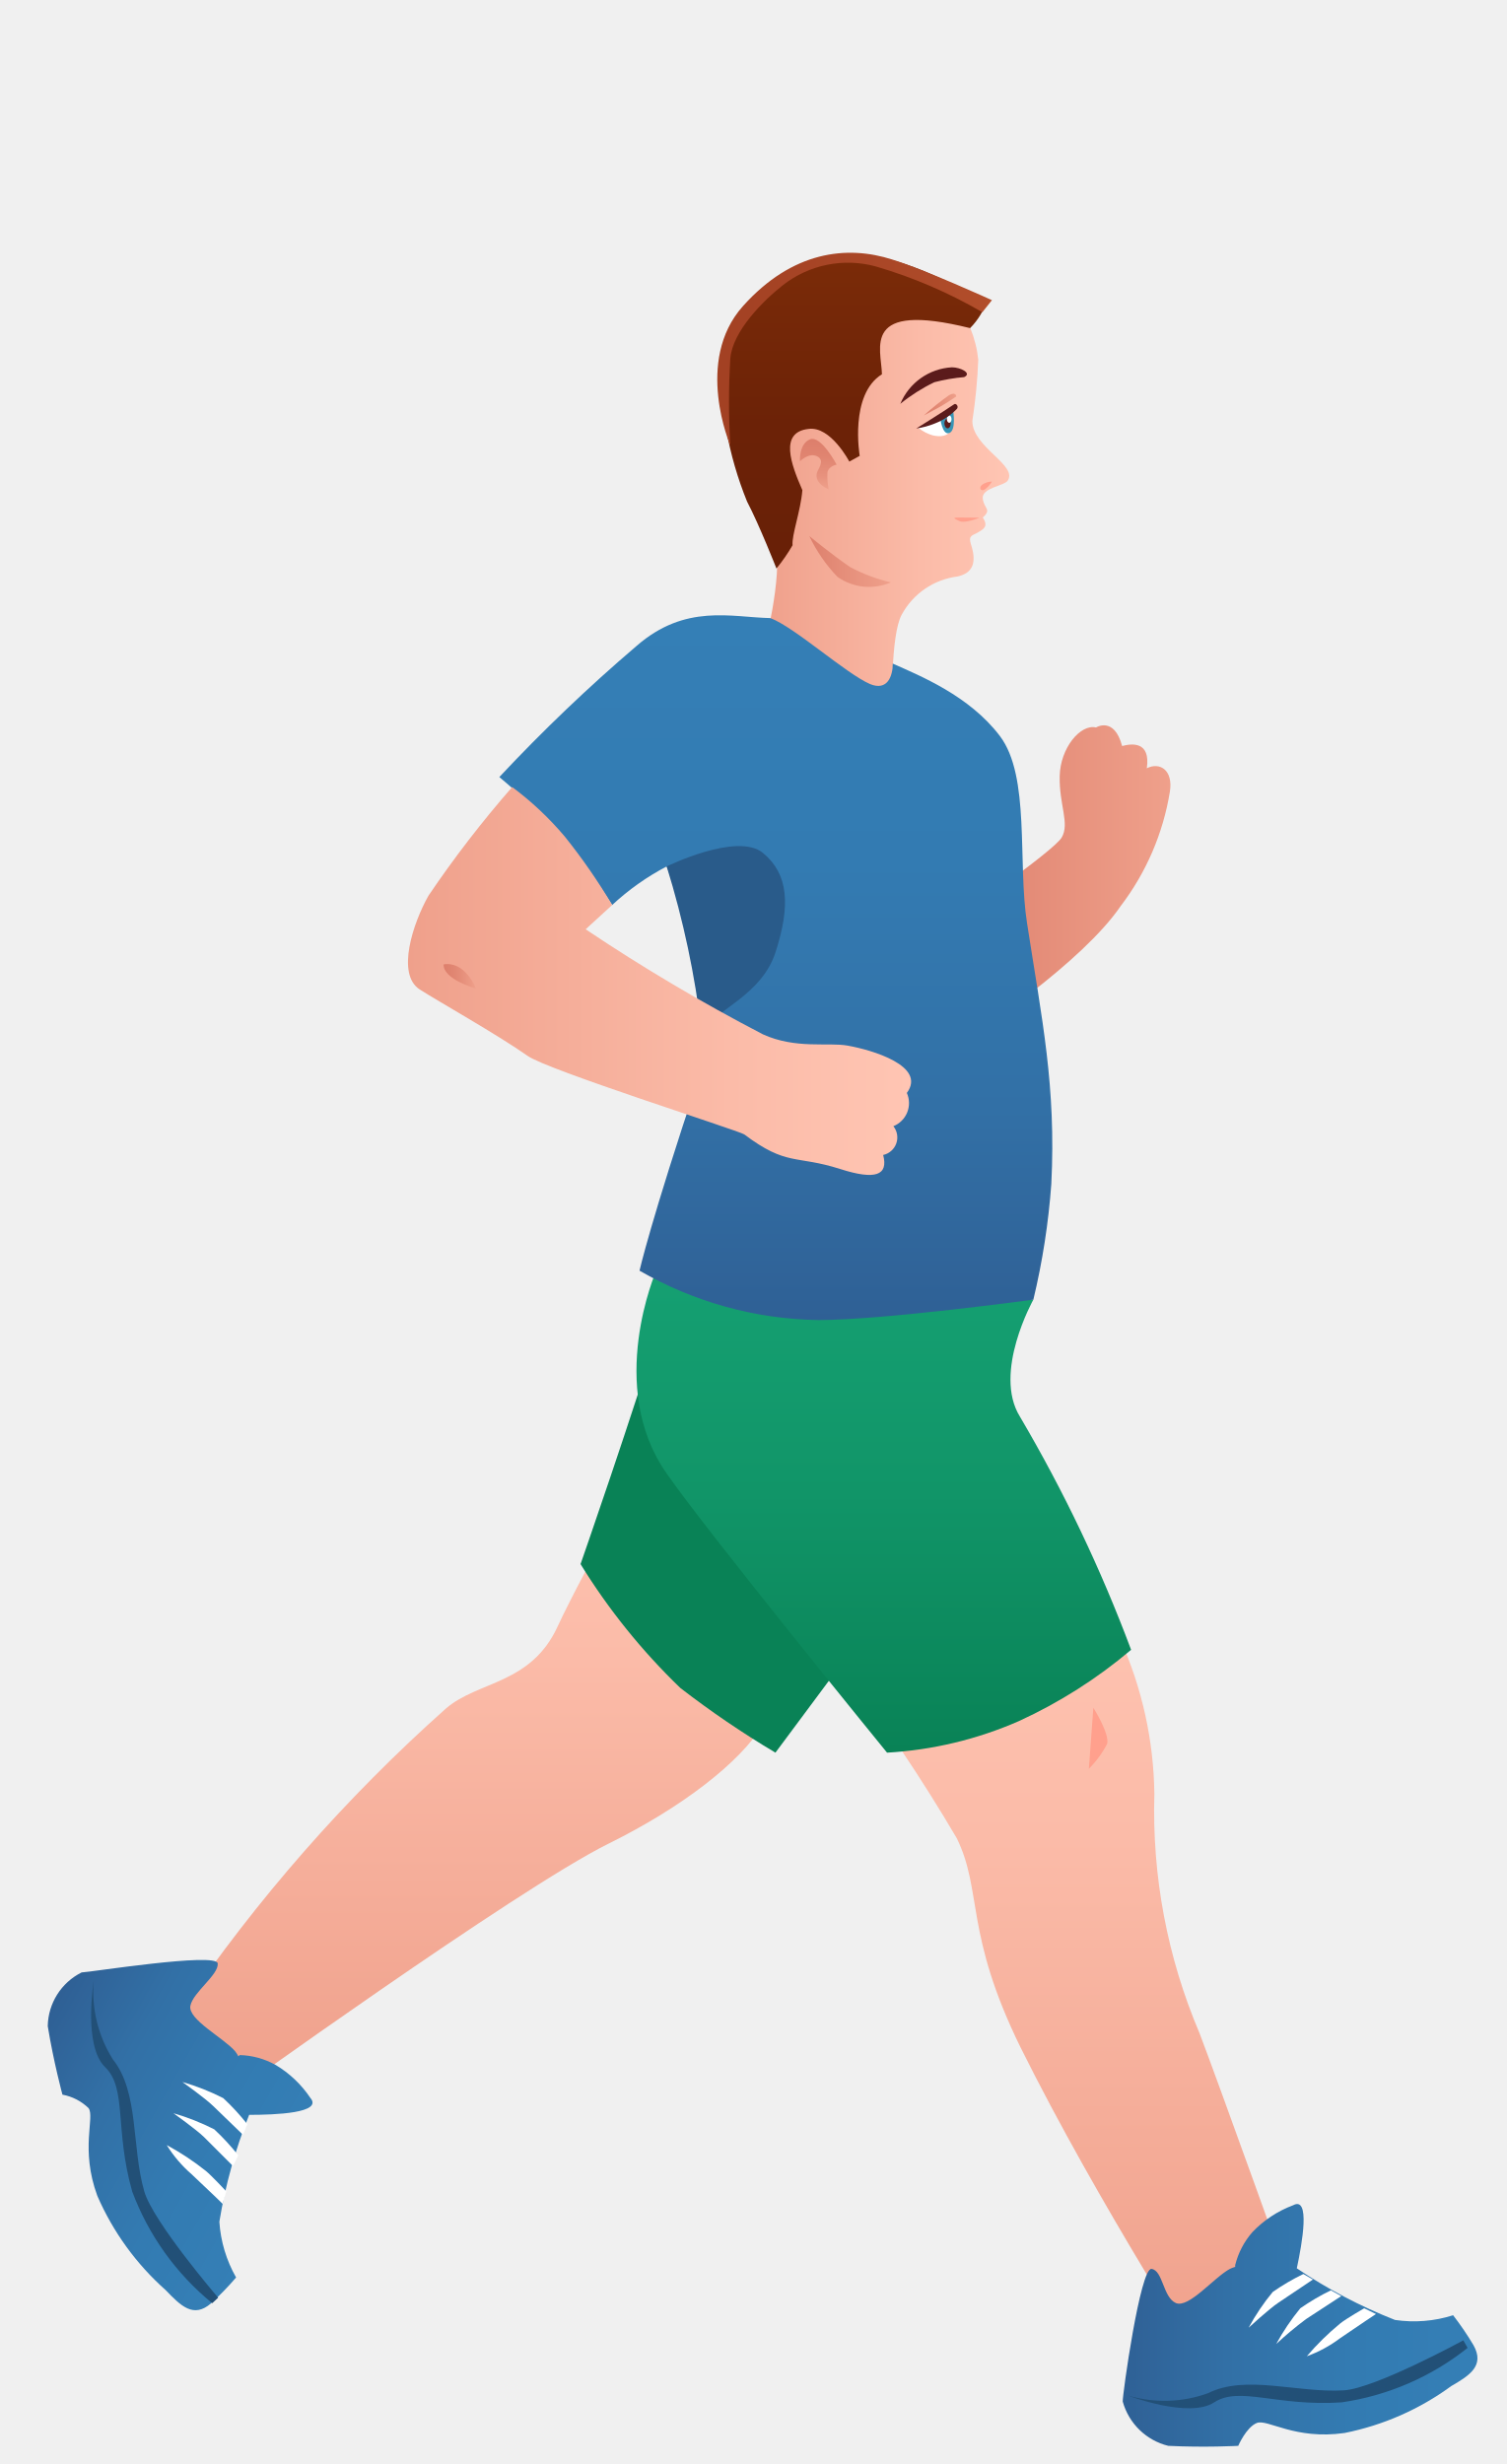
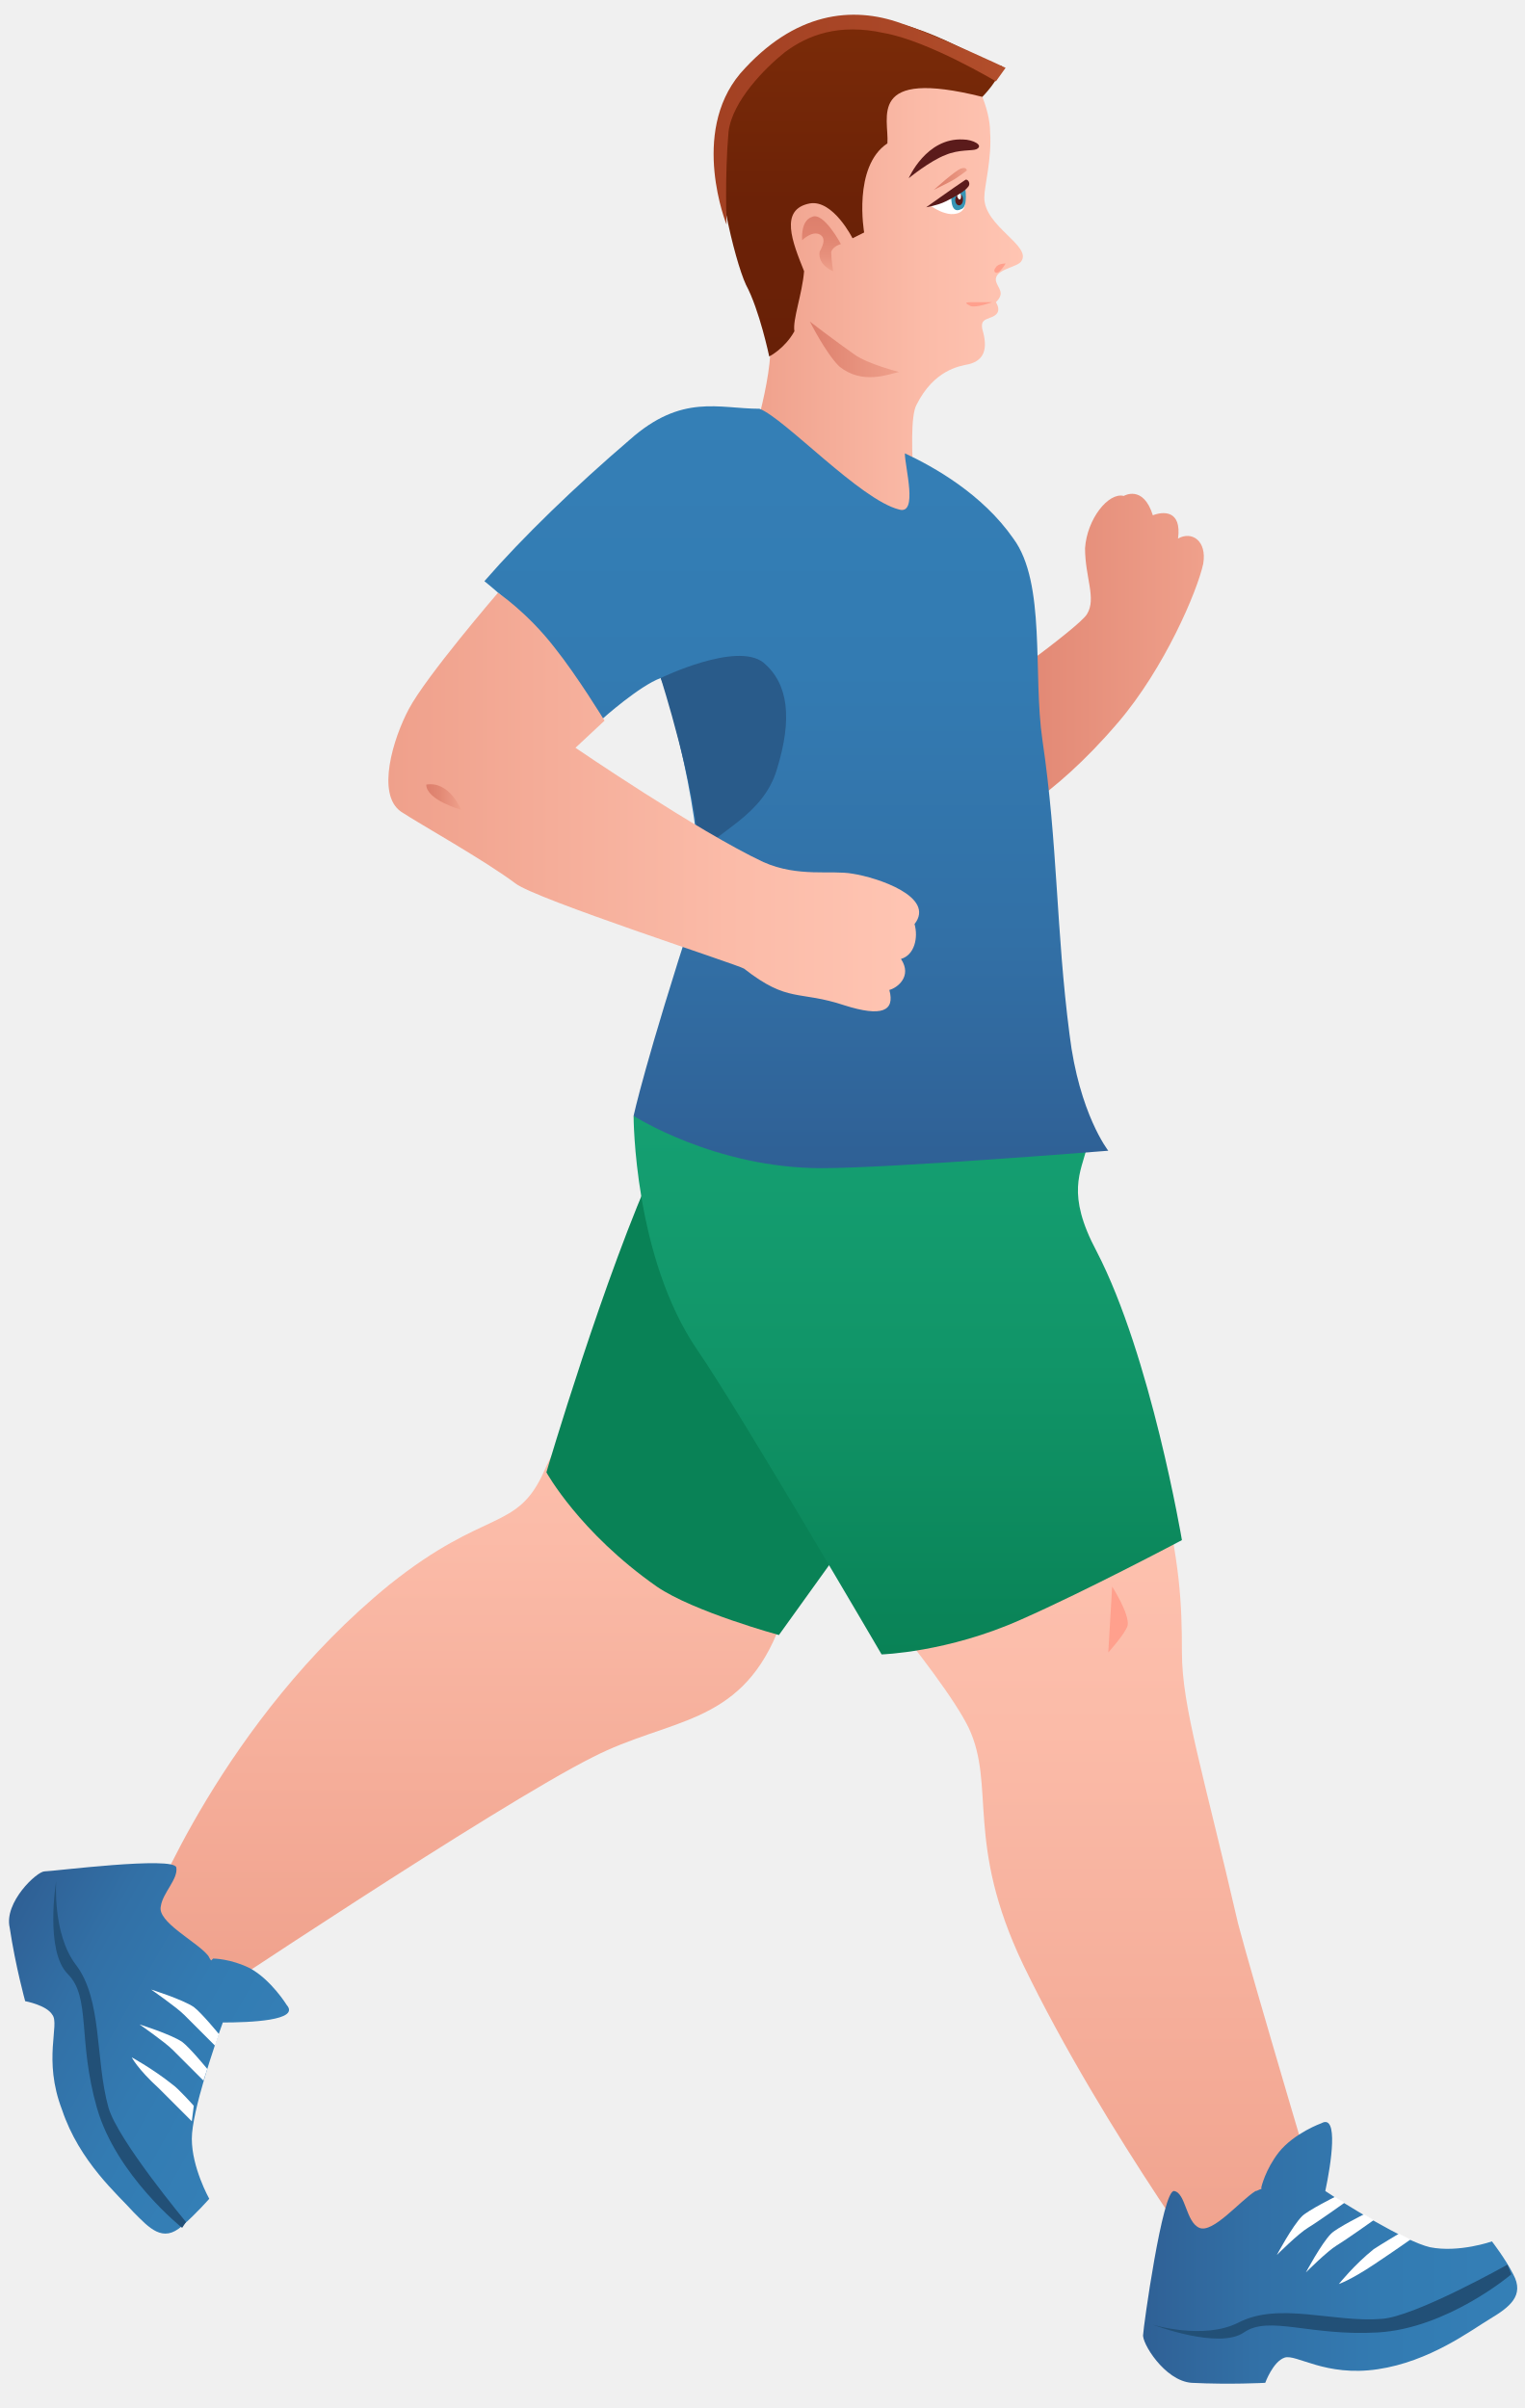
- <svg xmlns="http://www.w3.org/2000/svg" xmlns:xlink="http://www.w3.org/1999/xlink" id="Layer_1" data-name="Layer 1" viewBox="0 0 73.84 120.75">
-   <defs>
-     <style>.cls-1{fill:url(#linear-gradient);}.cls-2{fill:url(#linear-gradient-2);}.cls-3{fill:url(#linear-gradient-3);}.cls-4{fill:url(#linear-gradient-4);}.cls-5{fill:#098256;}.cls-6{fill:url(#linear-gradient-5);}.cls-7{fill:url(#linear-gradient-6);}.cls-8{fill:url(#Degradado_sin_nombre_5);}.cls-9{fill:#295b8a;}.cls-10{fill:url(#linear-gradient-7);}.cls-11{fill:url(#Degradado_sin_nombre_5-2);}.cls-12{fill:#225077;}.cls-13{fill:#fff;}.cls-14{fill:url(#Degradado_sin_nombre_5-3);}.cls-15{fill:#5b1b1b;}.cls-16{fill:url(#linear-gradient-8);}.cls-17{fill:url(#linear-gradient-9);}.cls-18{fill:#ffa08d;}.cls-19{fill:url(#linear-gradient-10);}.cls-20{fill:#3794b5;}.cls-21{fill:url(#linear-gradient-11);}.cls-22{fill:url(#linear-gradient-12);}</style>
-     <linearGradient id="linear-gradient" x1="-52.76" y1="43.04" x2="-42.11" y2="43.04" gradientTransform="matrix(-1, 0, 0, 1, 4.6, 0)" gradientUnits="userSpaceOnUse">
-       <stop offset="0" stop-color="#efa08b" />
-       <stop offset="0.64" stop-color="#e48c78" />
-       <stop offset="0.99" stop-color="#dd7f6c" />
+ <svg xmlns="http://www.w3.org/2000/svg" version="1.1" id="Layer_1" x="0px" y="0px" viewBox="0 0 78.7 124.3" enable-background="new 0 0 78.7 124.3" xml:space="preserve">
+   <g>
+     <linearGradient id="SVGID_1_" gradientUnits="userSpaceOnUse" x1="164.33" y1="34.028" x2="176.174" y2="34.028" gradientTransform="matrix(-1 0 0 1 226.3909 0)">
+       <stop offset="0" style="stop-color:#EFA08B" />
+       <stop offset="0.64" style="stop-color:#E48C78" />
+       <stop offset="0.995" style="stop-color:#DD7F6C" />
    </linearGradient>
-     <linearGradient id="linear-gradient-2" x1="-44.85" y1="24.59" x2="-32.79" y2="24.59" gradientTransform="matrix(-1, 0, 0, 1, 4.6, 0)" gradientUnits="userSpaceOnUse">
-       <stop offset="0" stop-color="#ffc5b3" />
-       <stop offset="0.36" stop-color="#fbbba8" />
-       <stop offset="1" stop-color="#efa08b" />
+     <path fill="url(#SVGID_1_)" d="M58,25.6c-0.8-0.2-1.9,1.2-2,2.7c0,1.5,0.6,2.6,0.1,3.4c-0.4,0.7-5.9,4.6-5.9,4.6l1.3,6.2   c0,0,2.7-1.1,6.2-5.2c2.4-2.8,4.1-6.8,4.4-8.2c0.2-1.2-0.6-1.7-1.3-1.3c0.2-1.5-0.8-1.4-1.3-1.2C59,25,58,25.6,58,25.6z" />
+     <linearGradient id="SVGID_2_" gradientUnits="userSpaceOnUse" x1="173.567" y1="15.835" x2="187.715" y2="15.835" gradientTransform="matrix(-1 0 0 1 226.3909 0)">
+       <stop offset="0" style="stop-color:#FFC5B3" />
+       <stop offset="0.364" style="stop-color:#FBBBA8" />
+       <stop offset="1" style="stop-color:#EFA08B" />
    </linearGradient>
-     <linearGradient id="linear-gradient-3" x1="-37.24" y1="12.51" x2="-37.24" y2="27.86" gradientTransform="matrix(-1, 0, 0, 1, 4.6, 0)" gradientUnits="userSpaceOnUse">
-       <stop offset="0" stop-color="#7b2b08" />
-       <stop offset="0.07" stop-color="#792a08" />
-       <stop offset="0.54" stop-color="#6c2207" />
-       <stop offset="1" stop-color="#682007" />
+     <path fill="url(#SVGID_2_)" d="M39.7,17c-0.4-1.9-0.3-3.8-0.3-3.8s3.7-11.8,9.3-10c0.9,0.3,1.7,0.8,2,1.8c0.2,0.5,0.4,1.2,0.4,1.8   c0.1,1.4-0.3,2.8-0.3,3.4c0,1.5,2.5,2.5,1.9,3.3c-0.2,0.3-1.4,0.4-1.3,1c0.1,0.4,0.5,0.6,0,1.1c0.3,0.5,0,0.7-0.3,0.8   c-0.2,0.1-0.5,0.1-0.4,0.6c0.3,1,0.1,1.6-0.7,1.8c-0.5,0.1-1.8,0.3-2.7,2.1c-0.6,1.1,0.2,7.6,0.2,7.6l-8.8-5.4   C38.7,23.2,40.1,18.9,39.7,17z" />
+     <linearGradient id="SVGID_3_" gradientUnits="userSpaceOnUse" x1="182.039" y1="0.97" x2="182.039" y2="18.416" gradientTransform="matrix(-1 0 0 1 226.3909 0)">
+       <stop offset="0" style="stop-color:#7B2B08" />
+       <stop offset="6.743622e-02" style="stop-color:#792A08" />
+       <stop offset="0.542" style="stop-color:#6C2207" />
+       <stop offset="1" style="stop-color:#682007" />
    </linearGradient>
-     <linearGradient id="linear-gradient-4" x1="-20.73" y1="69.13" x2="-20.73" y2="102.97" xlink:href="#linear-gradient-2" />
-     <linearGradient id="linear-gradient-5" x1="-47.83" y1="75.27" x2="-47.83" y2="116.38" xlink:href="#linear-gradient-2" />
-     <linearGradient id="linear-gradient-6" x1="-38.73" y1="62.27" x2="-38.73" y2="85.89" gradientTransform="matrix(-1, 0, 0, 1, 4.6, 0)" gradientUnits="userSpaceOnUse">
-       <stop offset="0" stop-color="#15a072" />
-       <stop offset="0.46" stop-color="#119568" />
-       <stop offset="1" stop-color="#098256" />
+     <path fill="url(#SVGID_3_)" d="M50.7,5c0,0,0.9-0.9,1-1.6c-0.8,0-4.4-2.7-7.6-2.4c-3.8,0.3-6.7,3.2-7,5.5c-0.3,2.3,0.8,6.9,1.4,8.2   c0.7,1.3,1.2,3.7,1.2,3.7s0.8-0.4,1.3-1.3c-0.1-0.6,0.4-1.9,0.5-3.1c-0.6-1.5-1.3-3.2,0.3-3.5c1.2-0.2,2.2,1.8,2.2,1.8l0.6-0.3   c0,0-0.6-3.4,1.2-4.6C45.9,6.1,44.7,3.5,50.7,5z" />
+     <linearGradient id="SVGID_4_" gradientUnits="userSpaceOnUse" x1="200.407" y1="65.319" x2="200.407" y2="103.768" gradientTransform="matrix(-1 0 0 1 226.3909 0)">
+       <stop offset="0" style="stop-color:#FFC5B3" />
+       <stop offset="0.364" style="stop-color:#FBBBA8" />
+       <stop offset="1" style="stop-color:#EFA08B" />
    </linearGradient>
-     <linearGradient id="Degradado_sin_nombre_5" x1="-33.43" y1="30.15" x2="-33.43" y2="64.69" gradientTransform="matrix(-1, 0, 0, 1, 4.6, 0)" gradientUnits="userSpaceOnUse">
-       <stop offset="0" stop-color="#347fb6" />
-       <stop offset="0.35" stop-color="#337bb2" />
-       <stop offset="0.7" stop-color="#3270a6" />
-       <stop offset="1" stop-color="#2f6095" />
+     <path fill="url(#SVGID_4_)" d="M44.3,74.4c0,0-2.5,5.8-4.2,9.9c-2,4.8-5.6,4.4-9.5,6.4c-5,2.5-20.7,13-20.7,13l-2.2-5   c0,0,3.8-9.9,12.4-16.9c5-4,6.6-2.7,8-5.9c1.3-2.9,6.5-10.6,6.5-10.6L44.3,74.4z" />
+     <path fill="#098256" d="M45.3,77.3l-5.1,7.1c0,0-4.4-1.2-6.3-2.5c-4-2.8-5.7-5.9-5.7-5.9s3-10.2,5.7-16.1   C38.7,59.4,45.3,77.3,45.3,77.3z" />
+     <linearGradient id="SVGID_5_" gradientUnits="userSpaceOnUse" x1="171.04" y1="72.295" x2="171.04" y2="119.017" gradientTransform="matrix(-1 0 0 1 226.3909 0)">
+       <stop offset="0" style="stop-color:#FFC5B3" />
+       <stop offset="0.364" style="stop-color:#FBBBA8" />
+       <stop offset="1" style="stop-color:#EFA08B" />
    </linearGradient>
-     <linearGradient id="linear-gradient-7" x1="-40.05" y1="48.07" x2="-15.39" y2="48.07" xlink:href="#linear-gradient-2" />
-     <linearGradient id="Degradado_sin_nombre_5-2" x1="-67.68" y1="113.97" x2="-50.3" y2="113.97" xlink:href="#Degradado_sin_nombre_5" />
-     <linearGradient id="Degradado_sin_nombre_5-3" x1="28.31" y1="154.43" x2="42.78" y2="154.43" gradientTransform="matrix(-0.87, -0.49, -0.49, 0.87, 114.71, -13.58)" xlink:href="#Degradado_sin_nombre_5" />
-     <linearGradient id="linear-gradient-8" x1="-35.5" y1="23.98" x2="-35.5" y2="21.51" gradientTransform="matrix(-1, 0, 0, 1, 4.6, 0)" gradientUnits="userSpaceOnUse">
-       <stop offset="0" stop-color="#efa08b" />
-       <stop offset="0.28" stop-color="#e7917d" />
-       <stop offset="0.66" stop-color="#e08470" />
-       <stop offset="0.99" stop-color="#dd7f6c" />
+     <path fill="url(#SVGID_5_)" d="M55,72.3c0,0,4.3,1.4,4.9,4.2c1,4.2,1.1,6.2,1.1,8.8c0,2.8,1.1,6.2,2.9,14   c0.7,2.7,4.6,15.8,4.6,15.8l-4.8,4c0,0-6.7-9-10.9-17.7c-3-6.3-1.4-9.2-2.8-12.2c-1.4-2.9-7.9-10.3-7.9-10.3S53.4,76.3,55,72.3z" />
+     <linearGradient id="SVGID_6_" gradientUnits="userSpaceOnUse" x1="179.559" y1="57.525" x2="179.559" y2="85.309" gradientTransform="matrix(-1 0 0 1 226.3909 0)">
+       <stop offset="0" style="stop-color:#15A072" />
+       <stop offset="0.456" style="stop-color:#119568" />
+       <stop offset="1" style="stop-color:#098256" />
    </linearGradient>
-     <linearGradient id="linear-gradient-9" x1="-39.06" y1="27.53" x2="-34.99" y2="27.53" xlink:href="#linear-gradient" />
-     <linearGradient id="linear-gradient-10" x1="-18.72" y1="47.84" x2="-17.14" y2="47.84" gradientTransform="matrix(-1, 0, 0, 1, 4.6, 0)" gradientUnits="userSpaceOnUse">
-       <stop offset="0" stop-color="#efa08b" />
-       <stop offset="0.09" stop-color="#ed9c87" />
-       <stop offset="0.64" stop-color="#e18773" />
-       <stop offset="0.99" stop-color="#dd7f6c" />
+     <path fill="url(#SVGID_6_)" d="M56.1,59.2c-0.3,1.3-1.1,2.4,0.5,5.4c2.8,5.4,4.4,14.9,4.4,14.9s-4.9,2.6-8.3,4.1   c-3.8,1.7-7.2,1.8-7.2,1.8S38.2,72.9,36,69.7c-3.3-4.8-3.3-12.1-3.3-12.1S47.1,57.9,56.1,59.2z" />
+     <linearGradient id="SVGID_7_" gradientUnits="userSpaceOnUse" x1="185.279" y1="21.009" x2="185.279" y2="60.271" gradientTransform="matrix(-1 0 0 1 226.3909 0)">
+       <stop offset="0" style="stop-color:#347FB6" />
+       <stop offset="0.345" style="stop-color:#337BB2" />
+       <stop offset="0.701" style="stop-color:#3270A6" />
+       <stop offset="1" style="stop-color:#2F6095" />
    </linearGradient>
-     <linearGradient id="linear-gradient-11" x1="-42.26" y1="19.83" x2="-40.67" y2="19.83" gradientTransform="matrix(-1, 0, 0, 1, 4.6, 0)" gradientUnits="userSpaceOnUse">
-       <stop offset="0" stop-color="#efa08b" />
-       <stop offset="0.16" stop-color="#eb9984" />
-       <stop offset="0.65" stop-color="#e18672" />
-       <stop offset="0.99" stop-color="#dd7f6c" />
+     <path fill="url(#SVGID_7_)" d="M46.7,23.4c1.5,0.7,4,2.1,5.6,4.4c1.7,2.3,1,7,1.5,10.4c0.8,5.4,0.7,9.8,1.4,15.2c0.5,4.1,2,6,2,6   S46,60.3,42.4,60.3c-5.5,0-9.7-2.7-9.7-2.7s0.6-2.8,3.2-10.8c0.8-2.6-1.3-10.8-1.8-11.8c-1.1,0.4-3,2.1-3,2.1S28.5,32.8,25,30   c2-2.3,4.7-4.9,7.5-7.3c2.7-2.4,4.6-1.6,6.7-1.6c1.3,0.5,5.2,4.7,7.2,5.2C47.4,26.6,46.7,24.1,46.7,23.4z" />
+     <path fill="#295B8A" d="M34.1,35c0,0,3.9-1.9,5.3-0.8c1.3,1.1,1.5,2.9,0.7,5.5c-0.7,2.4-3.1,3.2-4,4.4C35.9,40.6,34.1,35,34.1,35z" />
+     <linearGradient id="SVGID_8_" gradientUnits="userSpaceOnUse" x1="178.907" y1="41.387" x2="206.342" y2="41.387" gradientTransform="matrix(-1 0 0 1 226.3909 0)">
+       <stop offset="0" style="stop-color:#FFC5B3" />
+       <stop offset="0.364" style="stop-color:#FBBBA8" />
+       <stop offset="1" style="stop-color:#EFA08B" />
    </linearGradient>
-     <linearGradient id="linear-gradient-12" x1="-44.01" y1="17.07" x2="-30.54" y2="17.07" gradientTransform="matrix(-1, 0, 0, 1, 4.6, 0)" gradientUnits="userSpaceOnUse">
-       <stop offset="0" stop-color="#b24e2b" />
-       <stop offset="0.38" stop-color="#aa4727" />
-       <stop offset="1" stop-color="#a34123" />
+     <path fill="url(#SVGID_8_)" d="M21.1,36.6c0.9-1.7,4.6-6,4.6-6s1.5,1,2.9,2.8c1.2,1.5,2.6,3.8,2.6,3.8l-1.5,1.4   c0,0,6.3,4.3,9.7,5.9c1.8,0.8,3.5,0.4,4.6,0.6c1.3,0.2,4.3,1.2,3.2,2.6c0.2,0.7,0,1.6-0.7,1.8c0.6,0.9-0.2,1.5-0.6,1.6   c0.3,1.1-0.4,1.4-2.3,0.8c-2.4-0.8-2.9-0.1-5.2-1.9c-0.3-0.2-10.8-3.6-11.8-4.4c-1.6-1.2-5-3.1-5.9-3.7   C19.4,41,20.3,38.1,21.1,36.6z" />
+     <g>
+       <linearGradient id="SVGID_9_" gradientUnits="userSpaceOnUse" x1="148.167" y1="116.277" x2="167.51" y2="116.277" gradientTransform="matrix(-1 0 0 1 226.3909 0)">
+         <stop offset="0" style="stop-color:#347FB6" />
+         <stop offset="0.345" style="stop-color:#337BB2" />
+         <stop offset="0.701" style="stop-color:#3270A6" />
+         <stop offset="1" style="stop-color:#2F6095" />
+       </linearGradient>
+       <path fill="url(#SVGID_9_)" d="M60.6,113.1c0.6,0.1,0.6,1.6,1.3,1.9c0.7,0.3,2.1-1.4,2.9-1.9c0.1,0,0.2-0.1,0.3-0.1l0-0.1    c0,0,0.2-0.9,0.9-1.8c0.8-1,2.2-1.5,2.2-1.5c0.9-0.5,0.5,2.1,0.2,3.5c0.9,0.6,4.1,2.6,5.4,2.9c1.5,0.3,3.2-0.3,3.2-0.3    s0.7,0.9,1.1,1.7c0.6,1.1-0.2,1.7-1.2,2.3c-1,0.6-3.1,2.2-5.8,2.6c-2.7,0.4-4.2-0.8-4.8-0.6c-0.6,0.2-1,1.3-1,1.3s-1.8,0.1-3.8,0    c-1.4-0.1-2.6-2.1-2.5-2.5C59,120.2,60,113,60.6,113.1z" />
+       <path fill="#225077" d="M78,117.4c0,0-3.3,2.8-6.9,3c-3.5,0.2-5.6-0.9-6.9,0s-4.7-0.4-4.7-0.4s2.6,0.8,4.4-0.1    c2.1-1.1,4.9,0,7.4-0.2c1.7-0.1,6.5-2.8,6.5-2.8L78,117.4z" />
+       <path fill="#FFFFFF" d="M72.8,115.6c0,0-0.7,0.5-1.9,1.3c-1.2,0.8-1.8,1-1.8,1s0.8-1,1.8-1.8c0.3-0.2,1.3-0.8,1.3-0.8L72.8,115.6z    " />
+       <path fill="#FFFFFF" d="M70.9,114.6c0,0-1.4,1-1.9,1.3c-0.5,0.3-1.6,1.4-1.6,1.4s0.8-1.5,1.3-2c0.3-0.3,1.7-1,1.7-1L70.9,114.6z" />
+       <path fill="#FFFFFF" d="M69.4,113.7c0,0-1.4,1-1.9,1.3c-0.5,0.3-1.6,1.4-1.6,1.4s0.8-1.5,1.3-2c0.3-0.3,1.7-1,1.7-1L69.4,113.7z" />
+     </g>
+     <g>
+       <linearGradient id="SVGID_10_" gradientUnits="userSpaceOnUse" x1="311.134" y1="230.441" x2="327.386" y2="230.441" gradientTransform="matrix(-0.8711 -0.4911 -0.4911 0.8711 397.7299 60.7004)">
+         <stop offset="0" style="stop-color:#347FB6" />
+         <stop offset="0.345" style="stop-color:#337BB2" />
+         <stop offset="0.701" style="stop-color:#3270A6" />
+         <stop offset="1" style="stop-color:#2F6095" />
+       </linearGradient>
+       <path fill="url(#SVGID_10_)" d="M2.3,96.6c0.4,0,6.7-0.8,6.8-0.2c0.1,0.6-0.7,1.3-0.8,2c-0.2,0.8,1.8,1.8,2.4,2.5    c0.1,0.1,0.1,0.2,0.2,0.3l0.1-0.1c0,0,0.9,0,1.9,0.5c1.1,0.6,1.9,1.9,1.9,1.9c0.7,0.8-1.9,0.9-3.3,0.9c-0.4,1.1-1.6,4.6-1.6,6    c0,1.5,0.9,3.1,0.9,3.1s-0.7,0.8-1.4,1.4c-1,0.9-1.7,0.1-2.5-0.7c-0.8-0.9-2.8-2.6-3.7-5.3c-1-2.6-0.1-4.4-0.5-4.9    c-0.3-0.5-1.4-0.7-1.4-0.7s-0.5-1.8-0.8-3.8C0.2,98.2,1.9,96.6,2.3,96.6z" />
+       <path fill="#225077" d="M9.4,115c0,0-3.4-2.7-4.4-6.2c-1-3.5-0.3-5.7-1.5-6.9c-1.2-1.2-0.6-4.8-0.6-4.8s-0.2,2.7,1,4.3    c1.4,1.8,1,4.9,1.7,7.4c0.5,1.7,4,5.9,4,5.9L9.4,115z" />
+       <path fill="#FFFFFF" d="M9.9,109.5c0,0-0.6-0.6-1.7-1.7c-1.1-1-1.4-1.6-1.4-1.6s1.1,0.6,2.1,1.4c0.3,0.2,1.1,1.1,1.1,1.1    L9.9,109.5z" />
+       <path fill="#FFFFFF" d="M10.5,107.4c0,0-1.2-1.2-1.6-1.6c-0.4-0.4-1.7-1.3-1.7-1.3s1.6,0.5,2.2,0.9c0.4,0.3,1.3,1.4,1.3,1.4    L10.5,107.4z" />
+       <path fill="#FFFFFF" d="M11.1,105.6c0,0-1.2-1.2-1.6-1.6c-0.4-0.4-1.7-1.3-1.7-1.3s1.6,0.5,2.2,0.9c0.4,0.3,1.3,1.4,1.3,1.4    L11.1,105.6z" />
+     </g>
+     <path fill="#5B1B1B" d="M49.7,7.2c0.5,0,1.1,0.3,0.7,0.5c-0.2,0.1-0.9,0-1.6,0.3c-0.8,0.3-1.9,1.2-1.9,1.2S47.8,7.1,49.7,7.2z" />
+     <linearGradient id="SVGID_11_" gradientUnits="userSpaceOnUse" x1="183.971" y1="14.014" x2="183.971" y2="11.201" gradientTransform="matrix(-1 0 0 1 226.3909 0)">
+       <stop offset="0" style="stop-color:#EFA08B" />
+       <stop offset="0.278" style="stop-color:#E7917D" />
+       <stop offset="0.658" style="stop-color:#E08470" />
+       <stop offset="0.995" style="stop-color:#DD7F6C" />
    </linearGradient>
-   </defs>
-   <path class="cls-1" d="M53.71,35.65c-.76-.18-1.75,1-1.78,2.39s.5,2.32.1,3-5.32,4.08-5.32,4.08l1.14,5.46s5.17-3.39,7.07-6.18a12.57,12.57,0,0,0,2.41-5.6c.17-1.07-.5-1.47-1.13-1.15.19-1.33-.73-1.22-1.21-1.09C54.6,35.09,53.71,35.65,53.71,35.65Z" />
-   <path class="cls-2" d="M38,26.6c-.4-1.67-.6-3.3-.6-3.3s3.35-10.38,8.37-8.77a2.47,2.47,0,0,1,1.78,1.55,5.6,5.6,0,0,1,.39,1.55,26.48,26.48,0,0,1-.29,3c0,1.29,2.28,2.19,1.72,2.94-.18.24-1.27.34-1.21.86s.46.52,0,.93c.31.46,0,.59-.25.74s-.47.13-.33.57c.29.88.11,1.41-.65,1.58a3.62,3.62,0,0,0-2.74,1.87c-.56,1-.47,4.67-.47,4.67l-6.31-2.89S38.38,28.27,38,26.6Z" />
-   <path class="cls-3" d="M47.54,16.08a3.49,3.49,0,0,0,.86-1.44c-.76,0-4-2.35-6.79-2.12-3.39.29-6,2.82-6.29,4.87a17.65,17.65,0,0,0,1.29,7.19c.59,1.12,1.44,3.28,1.44,3.28a8.7,8.7,0,0,0,.79-1.14c-.05-.49.4-1.69.48-2.7-.56-1.28-1.14-2.84.3-3,1.09-.15,2,1.6,2,1.6l.51-.28s-.52-3,1.09-4C43.19,17.06,42.18,14.75,47.54,16.08Z" />
-   <path class="cls-4" d="M41.79,77.16s-2.37,4-4.4,7.36c-1.13,1.86-4,4.07-7.59,5.84C25.31,92.59,10.86,103,10.86,103l-2-4.45a80,80,0,0,1,13-14.83c1.57-1.35,4.15-1.17,5.46-4C28.52,77.1,33,69.13,33,69.13Z" />
-   <path class="cls-5" d="M42.64,79.65,38,85.89a46.48,46.48,0,0,1-4.66-3.17,31,31,0,0,1-4.89-6.07s2.54-7.27,4.2-12.71C37.06,63.55,42.64,79.65,42.64,79.65Z" />
-   <path class="cls-6" d="M51.41,75.27a27.42,27.42,0,0,1,3.49,5.07,19.1,19.1,0,0,1,1.67,7.56,27.83,27.83,0,0,0,2.21,11.73c.89,2.32,4.81,13.26,4.81,13.26l-4.34,3.49S53.82,108,50,100.31c-2.73-5.57-1.85-7.64-3.11-10.22a83.39,83.39,0,0,0-5.66-8.42S50,78.81,51.41,75.27Z" />
-   <path class="cls-7" d="M50.64,63.69s-2,3.57-.66,5.73a72.73,72.73,0,0,1,5.45,11.43,24,24,0,0,1-5.49,3.49,18.77,18.77,0,0,1-6.47,1.55s-8.82-10.82-10.8-13.68c-3-4.26-.51-9.94-.51-9.94Z" />
-   <path class="cls-8" d="M43.75,32.52c1.34.6,3.75,1.57,5.25,3.55s.86,6.19,1.33,9.17c.73,4.72,1.43,8,1.19,12.78a35.31,35.31,0,0,1-.88,5.67s-7.35,1-10.54,1a18.08,18.08,0,0,1-8.76-2.42s.55-2.44,2.9-9.46c.76-2.25-1.16-9.53-1.57-10.35A12.31,12.31,0,0,0,30,44.35a27.31,27.31,0,0,0-5.53-6.27,82.86,82.86,0,0,1,6.73-6.43c2.39-2.08,4.64-1.4,6.55-1.36,1.17.43,3.69,2.71,4.88,3.23C43.49,33.88,43.75,33.13,43.75,32.52Z" />
-   <path class="cls-9" d="M32.67,42.46s3.46-1.7,4.72-.66,1.35,2.58.62,4.85c-.67,2.09-2.83,2.79-3.63,3.88A44.71,44.71,0,0,0,32.67,42.46Z" />
-   <path class="cls-10" d="M21,43.89a54.21,54.21,0,0,1,4.1-5.32A15.41,15.41,0,0,1,27.68,41,28.94,28.94,0,0,1,30,44.35L28.7,45.54a90.4,90.4,0,0,0,8.69,5.15c1.61.73,3.19.38,4.14.55,1.2.21,3.89,1,2.91,2.32a1.22,1.22,0,0,1-.66,1.63.88.88,0,0,1-.5,1.41c.26,1-.38,1.24-2.1.69-2.19-.7-2.61-.12-4.71-1.7-.26-.18-9.69-3.17-10.62-3.85-1.41-1-4.46-2.72-5.28-3.25C19.4,47.74,20.25,45.21,21,43.89Z" />
-   <path class="cls-11" d="M56.43,111.19c.56.07.56,1.39,1.19,1.67s1.88-1.26,2.65-1.67a1.57,1.57,0,0,1,.26-.1l0-.09a3.88,3.88,0,0,1,.84-1.61,5.34,5.34,0,0,1,2-1.32c.85-.46.45,1.84.18,3.09a24.68,24.68,0,0,0,4.81,2.53,6.33,6.33,0,0,0,2.85-.23,14.63,14.63,0,0,1,1,1.47c.56,1-.19,1.48-1.09,2a13.22,13.22,0,0,1-5.23,2.3c-2.44.35-3.78-.7-4.3-.49s-.91,1.12-.91,1.12-1.64.09-3.43,0a3.08,3.08,0,0,1-2.23-2.17C55,117.39,55.88,111.12,56.43,111.19Z" />
-   <path class="cls-12" d="M71.92,115.06a12.86,12.86,0,0,1-6.18,2.67c-3.17.21-5-.81-6.24,0s-4.24-.34-4.24-.34a6.29,6.29,0,0,0,3.94-.11c1.85-.93,4.39,0,6.66-.14,1.54-.1,5.85-2.45,5.85-2.45Z" />
-   <path class="cls-13" d="M67.43,113.4s-.67.44-1.75,1.18a6.27,6.27,0,0,1-1.64.89,13,13,0,0,1,1.64-1.61c.27-.22,1.17-.74,1.17-.74Z" />
-   <path class="cls-13" d="M65.73,112.52,64,113.65a17.79,17.79,0,0,0-1.46,1.22,11.46,11.46,0,0,1,1.18-1.75,10.92,10.92,0,0,1,1.5-.88Z" />
-   <path class="cls-13" d="M64.34,111.71l-1.7,1.14c-.45.3-1.45,1.22-1.45,1.22a10.74,10.74,0,0,1,1.18-1.75,10.92,10.92,0,0,1,1.5-.88Z" />
-   <path class="cls-14" d="M4,96.66c.35,0,6.62-1,6.67-.44s-1.2,1.4-1.34,2.07,1.62,1.57,2.19,2.23a1.53,1.53,0,0,1,.16.25l.07-.06a3.82,3.82,0,0,1,1.75.48,5.35,5.35,0,0,1,1.71,1.62c.63.74-1.71.83-3,.83a24.7,24.7,0,0,0-1.46,5.24,6.35,6.35,0,0,0,.82,2.73,14.66,14.66,0,0,1-1.22,1.26c-.87.76-1.49.13-2.23-.64a13.24,13.24,0,0,1-3.35-4.62c-.85-2.31-.11-3.85-.43-4.3a2.48,2.48,0,0,0-1.28-.66s-.43-1.58-.72-3.36A3,3,0,0,1,4,96.66Z" />
-   <path class="cls-12" d="M10.4,112.87a12.89,12.89,0,0,1-3.92-5.47c-.87-3.06-.25-5.06-1.33-6.1s-.56-4.21-.56-4.21a6.24,6.24,0,0,0,.94,3.83c1.29,1.61.91,4.29,1.54,6.47.43,1.49,3.62,5.21,3.62,5.21Z" />
-   <path class="cls-13" d="M10.91,108s-.57-.56-1.52-1.45a6.25,6.25,0,0,1-1.22-1.43,12.93,12.93,0,0,1,1.92,1.27c.27.22,1,1,1,1Z" />
-   <path class="cls-13" d="M11.42,106.15,10,104.73c-.39-.38-1.5-1.17-1.5-1.17a11.3,11.3,0,0,1,2,.79,11.33,11.33,0,0,1,1.18,1.28Z" />
-   <path class="cls-13" d="M11.91,104.62l-1.47-1.42c-.39-.38-1.5-1.17-1.5-1.17a11.3,11.3,0,0,1,2,.79,11.33,11.33,0,0,1,1.18,1.28Z" />
-   <path class="cls-15" d="M46.65,18c.42,0,1,.29.6.48a8.77,8.77,0,0,0-1.46.25,8.53,8.53,0,0,0-1.67,1.06A2.91,2.91,0,0,1,46.65,18Z" />
-   <path class="cls-16" d="M41,22.77s-.77-1.46-1.31-1.24-.49,1.08-.49,1.08.43-.45.84-.25.05.62,0,.79c-.17.55.57.83.57.83a3.15,3.15,0,0,1-.06-.83C40.6,22.84,41,22.77,41,22.77Z" />
-   <path class="cls-17" d="M43.66,28.54a8.22,8.22,0,0,1-2-.75c-.92-.63-2-1.52-2-1.52a7.6,7.6,0,0,0,1.38,2A2.69,2.69,0,0,0,43.66,28.54Z" />
-   <path class="cls-18" d="M53.58,83.69s.79,1.25.68,1.76a4.92,4.92,0,0,1-.9,1.23Z" />
-   <path class="cls-19" d="M21.74,47.26c1.07-.17,1.58,1.18,1.58,1.18S21.71,48,21.74,47.26Z" />
-   <path class="cls-13" d="M46.63,20.11a2.46,2.46,0,0,1,0,.89c-.13.41-.58.42-.94.33a2,2,0,0,1-.68-.36l.86-.51Z" />
-   <path class="cls-20" d="M46.71,20.14s.16.95-.19,1.08-.45-.77-.45-.77Z" />
-   <path class="cls-15" d="M46.28,20.74c0,.14.07.25.16.25s.15-.11.15-.25-.07-.24-.15-.24S46.28,20.61,46.28,20.74Z" />
-   <path class="cls-13" d="M46.4,20.54c0,.1.06.18.12.18s.11-.08.11-.18-.05-.18-.11-.18S46.4,20.44,46.4,20.54Z" />
-   <path class="cls-18" d="M48.61,23.6a1.35,1.35,0,0,1-.29.34c-.21.2-.39,0-.21-.17A.83.83,0,0,1,48.61,23.6Z" />
-   <path class="cls-18" d="M48,25.37s-.7.3-1,.16-.31-.17,0-.17Z" />
-   <path class="cls-15" d="M46.76,19.81c.08-.06.23.09.14.22a3,3,0,0,1-1.08.72,3.91,3.91,0,0,1-.92.25S46.22,20.18,46.76,19.81Z" />
-   <path class="cls-21" d="M46.86,19.43s-.48.33-.84.53-.75.4-.75.4a13.79,13.79,0,0,1,1.25-1C46.86,19.18,46.86,19.43,46.86,19.43Z" />
-   <path class="cls-22" d="M48.61,14.71l-.47.59a23.5,23.5,0,0,0-5.21-2.24,5.17,5.17,0,0,0-4.57.92c-.94.74-2.45,2.23-2.57,3.58a35.17,35.17,0,0,0,0,4.27S34,17.69,36.41,15s5.09-3,7.32-2.28C45.37,13.23,48.61,14.71,48.61,14.71Z" />
+     <path fill="url(#SVGID_11_)" d="M43.4,12.6c0,0-0.9-1.7-1.5-1.4c-0.6,0.2-0.5,1.2-0.5,1.2s0.5-0.5,0.9-0.3c0.4,0.2,0.1,0.7,0,0.9   C42.2,13.7,43,14,43,14s-0.1-0.6-0.1-1C43,12.7,43.4,12.6,43.4,12.6z" />
+     <linearGradient id="SVGID_12_" gradientUnits="userSpaceOnUse" x1="180.015" y1="18.043" x2="184.54" y2="18.043" gradientTransform="matrix(-1 0 0 1 226.3909 0)">
+       <stop offset="0" style="stop-color:#EFA08B" />
+       <stop offset="0.64" style="stop-color:#E48C78" />
+       <stop offset="0.995" style="stop-color:#DD7F6C" />
+     </linearGradient>
+     <path fill="url(#SVGID_12_)" d="M46.4,19.2c0,0-1.6-0.4-2.3-0.9c-1-0.7-2.3-1.7-2.3-1.7s0.8,1.6,1.5,2.3   C44.5,19.9,45.9,19.3,46.4,19.2z" />
+     <path fill="#FFA08D" d="M57.4,81.9c0,0,0.9,1.4,0.8,2c-0.1,0.4-1,1.4-1,1.4L57.4,81.9z" />
+     <linearGradient id="SVGID_13_" gradientUnits="userSpaceOnUse" x1="202.643" y1="41.125" x2="204.395" y2="41.125" gradientTransform="matrix(-1 0 0 1 226.3909 0)">
+       <stop offset="0" style="stop-color:#EFA08B" />
+       <stop offset="8.620072e-02" style="stop-color:#ED9C87" />
+       <stop offset="0.635" style="stop-color:#E18773" />
+       <stop offset="0.995" style="stop-color:#DD7F6C" />
+     </linearGradient>
+     <path fill="url(#SVGID_13_)" d="M22,40.5c1.2-0.2,1.8,1.3,1.8,1.3S22,41.3,22,40.5z" />
+     <path fill="#FFFFFF" d="M49.7,9.6c0,0,0.1,0.7,0.1,1c-0.1,0.5-0.7,0.5-1,0.4c-0.4-0.1-0.8-0.4-0.8-0.4l1-0.6L49.7,9.6z" />
+     <path fill="#3794B5" d="M49.8,9.6c0,0,0.2,1.1-0.2,1.2C49,11.1,49.1,10,49.1,10L49.8,9.6z" />
+     <path fill="#5B1B1B" d="M49.3,10.3c0,0.2,0.1,0.3,0.2,0.3c0.1,0,0.2-0.1,0.2-0.3c0-0.2-0.1-0.3-0.2-0.3   C49.4,10,49.3,10.2,49.3,10.3z" />
+     <path fill="#FFFFFF" d="M49.4,10.1c0,0.1,0.1,0.2,0.1,0.2c0.1,0,0.1-0.1,0.1-0.2c0-0.1-0.1-0.2-0.1-0.2C49.5,9.9,49.4,10,49.4,10.1   z" />
+     <path fill="#FFA08D" d="M51.9,13.6c0,0-0.1,0.2-0.3,0.4c-0.2,0.2-0.4,0-0.2-0.2C51.5,13.6,51.9,13.6,51.9,13.6z" />
+     <path fill="#FFA08D" d="M51.2,15.6c0,0-0.8,0.3-1.1,0.2c-0.2-0.1-0.4-0.2,0-0.2C50.7,15.6,51.2,15.6,51.2,15.6z" />
+     <path fill="#5B1B1B" d="M49.8,9.3c0.1-0.1,0.3,0.1,0.2,0.3c-0.2,0.3-0.8,0.6-1.2,0.8c-0.4,0.2-1,0.3-1,0.3S49.2,9.7,49.8,9.3z" />
+     <linearGradient id="SVGID_14_" gradientUnits="userSpaceOnUse" x1="176.447" y1="9.287" x2="178.224" y2="9.287" gradientTransform="matrix(-1 0 0 1 226.3909 0)">
+       <stop offset="0" style="stop-color:#EFA08B" />
+       <stop offset="0.156" style="stop-color:#EB9984" />
+       <stop offset="0.649" style="stop-color:#E18672" />
+       <stop offset="0.995" style="stop-color:#DD7F6C" />
+     </linearGradient>
+     <path fill="url(#SVGID_14_)" d="M49.9,8.8c0,0-0.5,0.4-0.9,0.6c-0.4,0.2-0.8,0.4-0.8,0.4s1.1-1,1.4-1.1C49.9,8.6,49.9,8.8,49.9,8.8   z" />
+     <linearGradient id="SVGID_15_" gradientUnits="userSpaceOnUse" x1="174.508" y1="6.158" x2="189.489" y2="6.158" gradientTransform="matrix(-1 0 0 1 226.3909 0)">
+       <stop offset="0" style="stop-color:#B24E2B" />
+       <stop offset="0.384" style="stop-color:#AA4727" />
+       <stop offset="1" style="stop-color:#A34123" />
+     </linearGradient>
+     <path fill="url(#SVGID_15_)" d="M51.9,3.5l-0.5,0.7c0,0-3.5-2.1-5.8-2.5c-2.3-0.5-3.9,0.1-5.1,1c-1,0.8-2.7,2.5-2.9,4.1   c-0.2,2.3-0.1,4.8-0.1,4.8s-1.9-4.7,0.7-7.8C41,0.6,44,0.3,46.5,1.2C48.3,1.8,51.9,3.5,51.9,3.5z" />
+   </g>
</svg>
